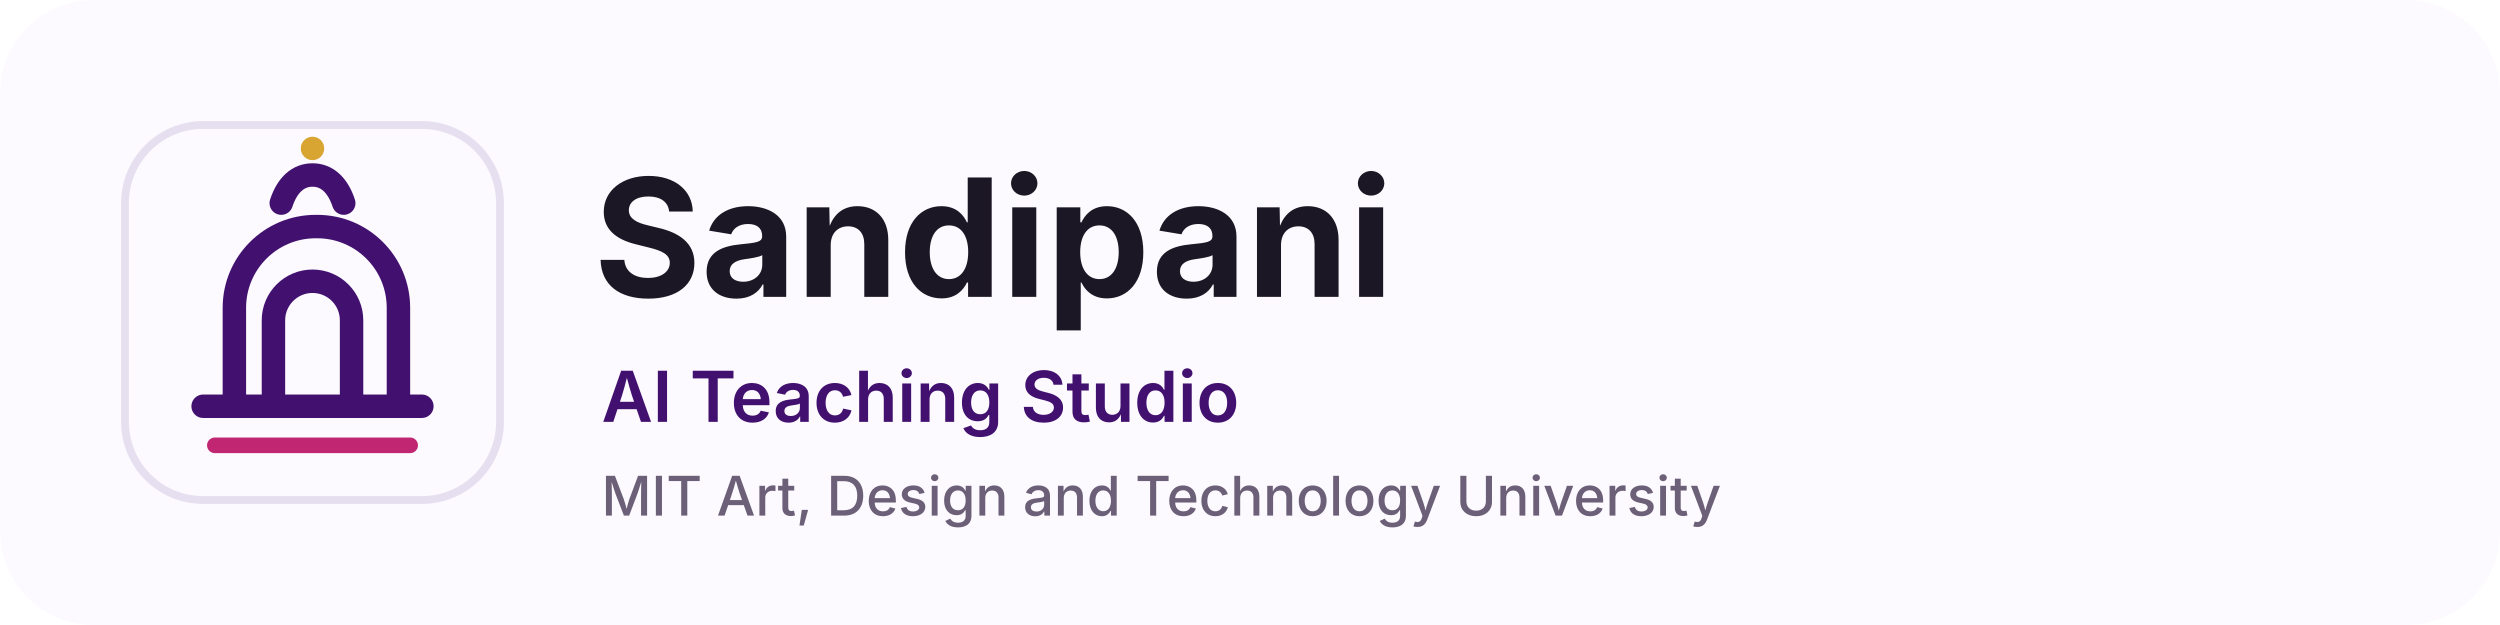
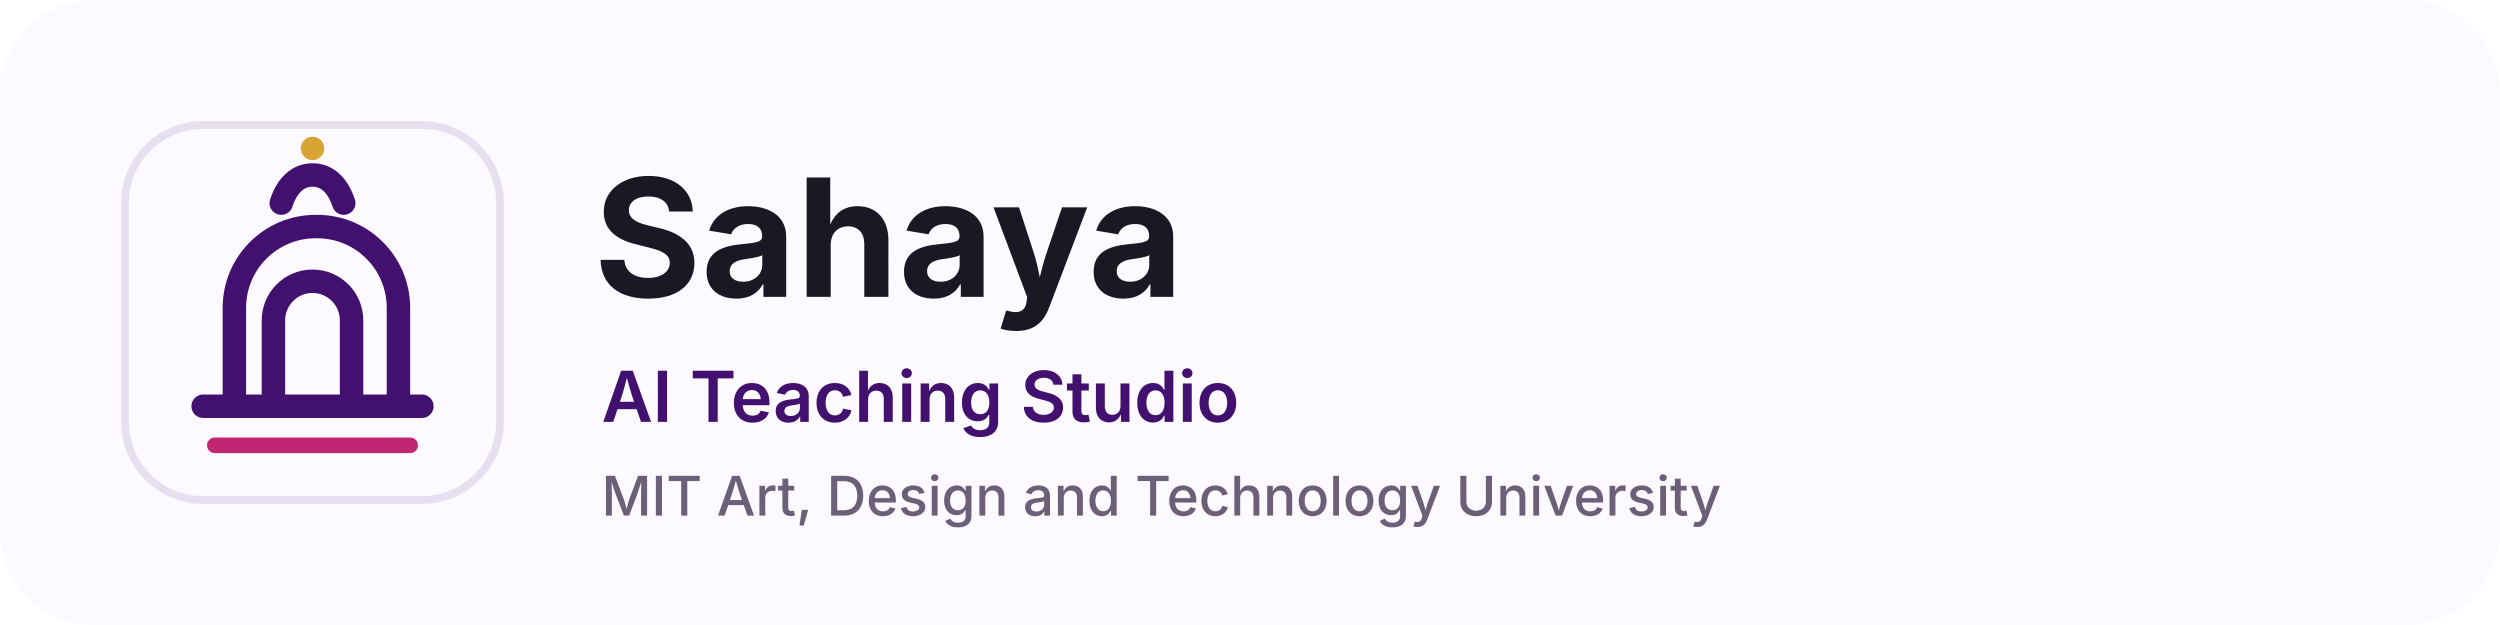
<svg xmlns="http://www.w3.org/2000/svg" width="640" height="160" viewBox="0 0 640 160" fill="none" role="img" aria-labelledby="title desc">
  <rect width="640" height="160" rx="24" fill="#FCFAFF" />
  <rect x="32" y="32" width="96" height="96" rx="20" fill="#FCFAFF" stroke="#E6DFF0" stroke-width="2" />
  <path d="M52 104h56" stroke="#42116F" stroke-width="6" stroke-linecap="round" />
  <path d="M60 104V78.8C60 67.31 69.31 58 80.8 58h.4C92.69 58 102 67.31 102 78.8V104" stroke="#42116F" stroke-width="6" stroke-linecap="round" />
  <path d="M70 104V82c0-5.52 4.48-10 10-10s10 4.48 10 10v22" stroke="#42116F" stroke-width="6" stroke-linecap="round" />
  <path d="M72 52c1.55-4.7 4.35-7.2 8-7.2s6.45 2.5 8 7.2" stroke="#42116F" stroke-width="6" stroke-linecap="round" />
  <path d="M55 114h50" stroke="#C02672" stroke-width="4" stroke-linecap="round" />
  <circle cx="80" cy="38" r="3" fill="#D8A432" />
-   <text x="152" y="76" fill="#1C1724" font-family="Inter, Arial, sans-serif" font-size="42" font-weight="700">Sandipani</text>
+   <text x="152" y="76" fill="#1C1724" font-family="Inter, Arial, sans-serif" font-size="42" font-weight="700">Sahaya</text>
  <text x="154" y="108" fill="#42116F" font-family="Inter, Arial, sans-serif" font-size="18" font-weight="600">AI Teaching Studio</text>
  <text x="154" y="132" fill="#6C6078" font-family="Inter, Arial, sans-serif" font-size="14" font-weight="500">MIT Art, Design and Technology University</text>
</svg>
